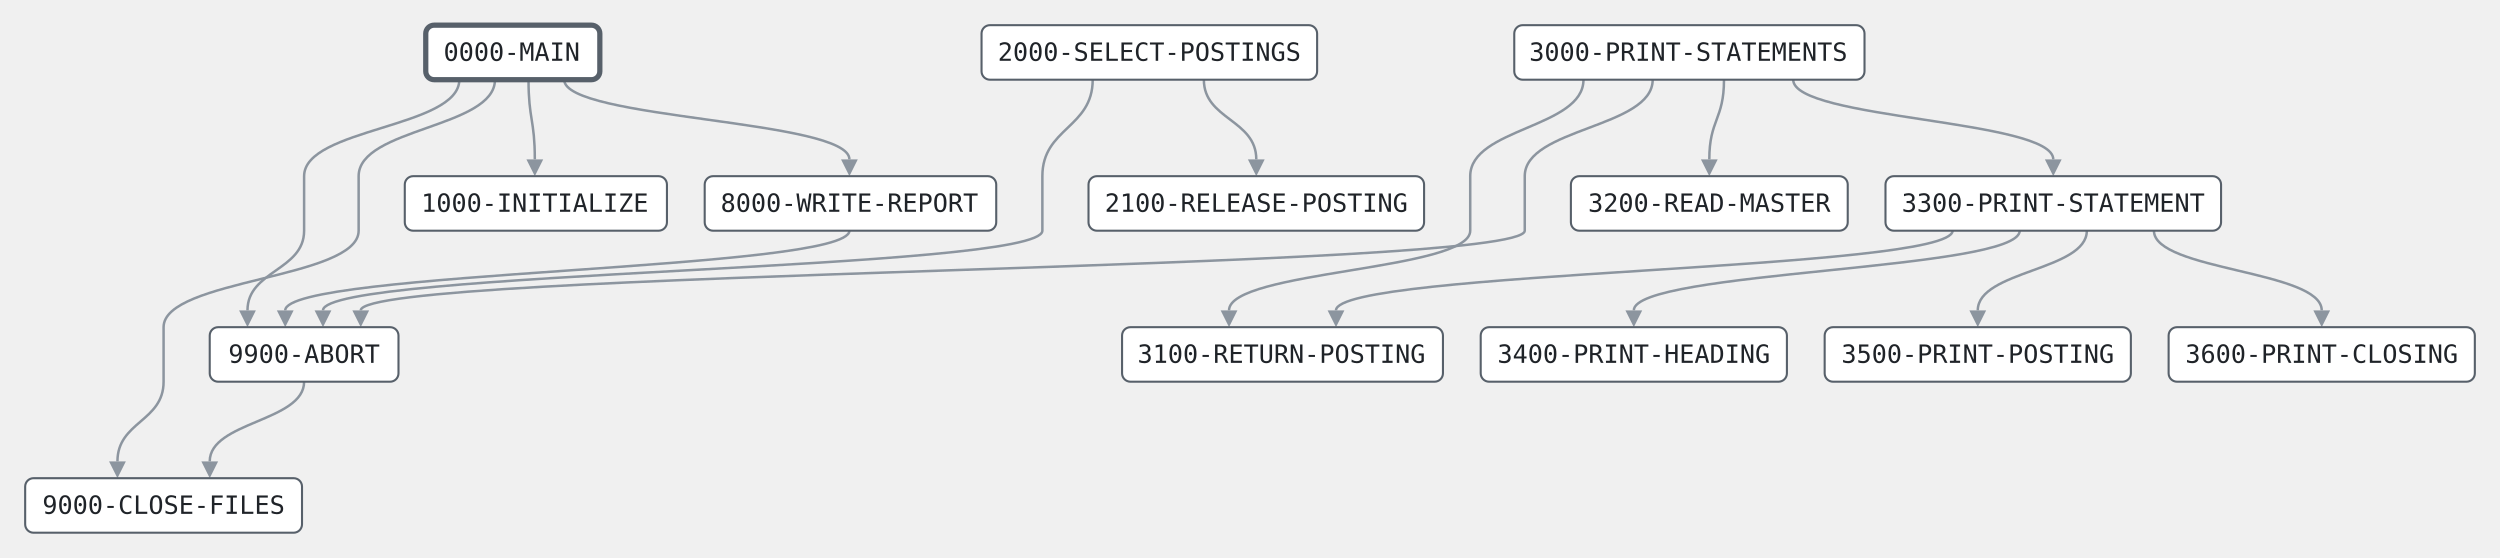
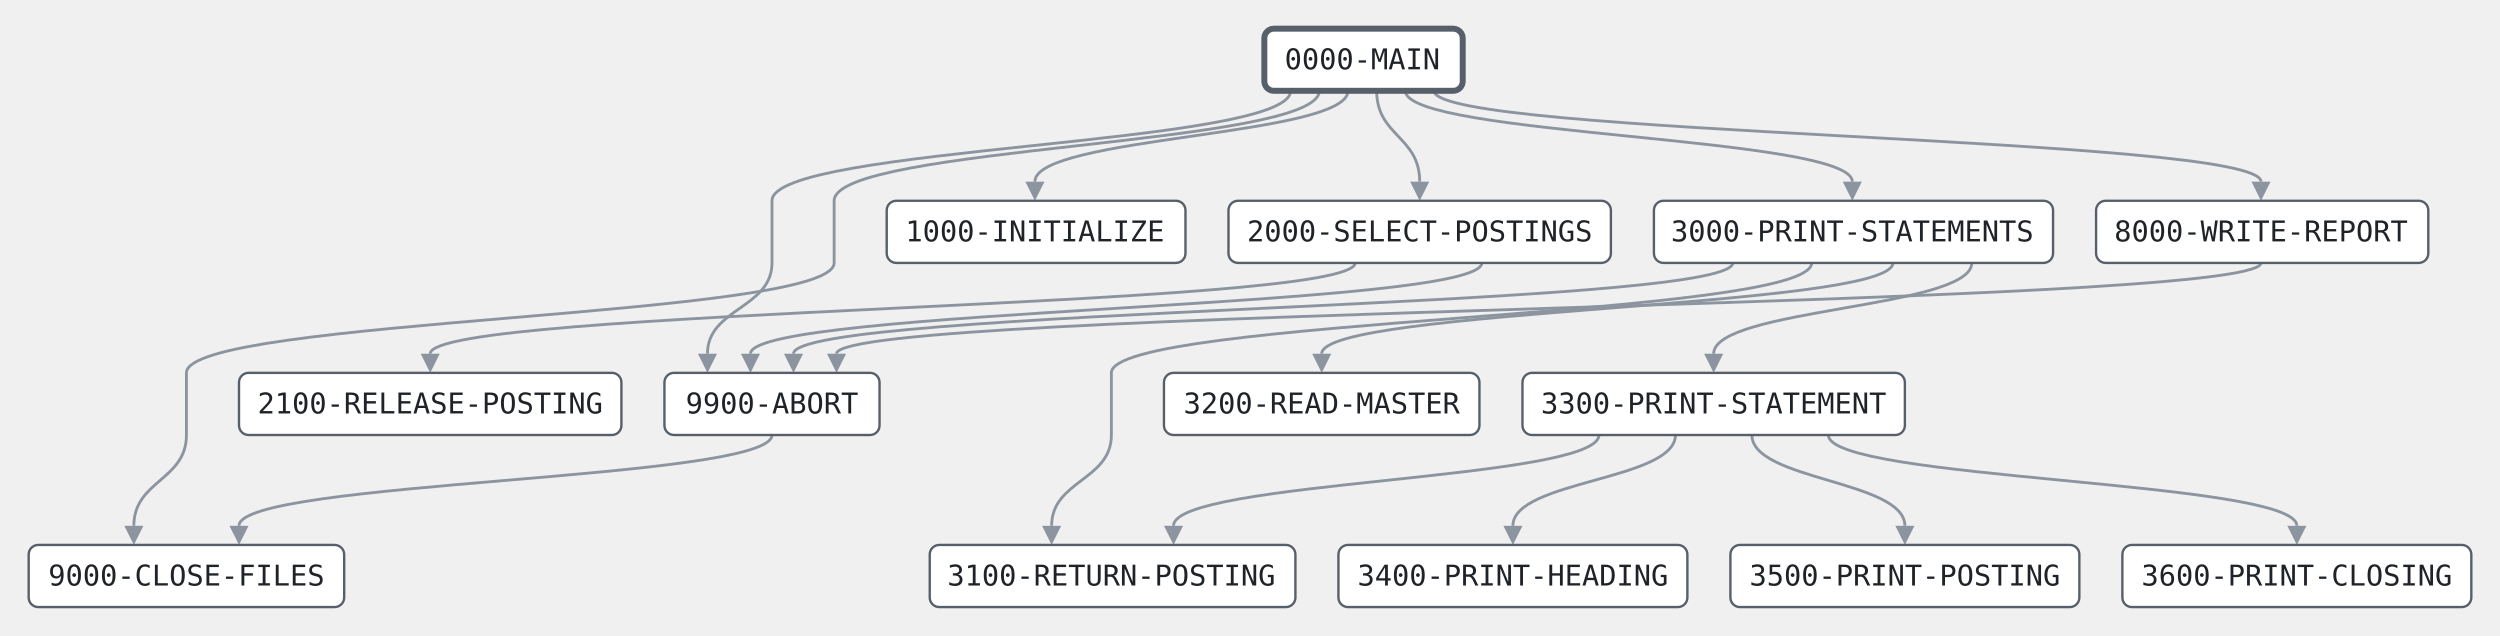
- <svg xmlns="http://www.w3.org/2000/svg" width="1192" height="266" viewBox="0 0 1192 266" font-family="ui-monospace, SFMono-Regular, Menlo, Consolas, monospace" font-size="12">
+ <svg xmlns="http://www.w3.org/2000/svg" width="1046" height="266" viewBox="0 0 1046 266" font-family="ui-monospace, SFMono-Regular, Menlo, Consolas, monospace" font-size="12">
  <style>
.box { fill: #ffffff; stroke: #57606a; stroke-width: 1 }
.box.emphasis { stroke-width: 2.5 }
.label { fill: #1f2328 }
.edge { fill: none; stroke: #8c959f; stroke-width: 1.2 }
.edge.dashed { stroke-dasharray: 4 3 }
.head { fill: #8c959f }
@media (prefers-color-scheme: dark) {
  .box { fill: #161b22; stroke: #8b949e }
  .label { fill: #e6edf3 }
  .edge { stroke: #6e7681 }
  .head { fill: #6e7681 }
}
</style>
  <defs>
    <marker id="arrow" viewBox="0 0 8 8" refX="0" refY="4" markerUnits="userSpaceOnUse" markerWidth="8" markerHeight="8" orient="auto-start-reverse">
      <path class="head" d="M0,0 L8,4 L0,8 z" />
    </marker>
  </defs>
-   <path class="edge" d="M252,38 C252,57 255,57 255,76" marker-end="url(#arrow)" />
-   <path class="edge" d="M219,38 C219,61 145,61 145,84 L145,110 C145,129 118,129 118,148" marker-end="url(#arrow)" />
-   <path class="edge" d="M269,38 C269,57 405,57 405,76" marker-end="url(#arrow)" />
-   <path class="edge" d="M236,38 C236,61 171,61 171,84 L171,110 C171,133 78,133 78,156 L78,182 C78,201 56,201 56,220" marker-end="url(#arrow)" />
-   <path class="edge" d="M574,38 C574,57 599,57 599,76" marker-end="url(#arrow)" />
-   <path class="edge" d="M521,38 C521,61 497,61 497,84 L497,110 C497,129 154,129 154,148" marker-end="url(#arrow)" />
-   <path class="edge" d="M755,38 C755,61 701,61 701,84 L701,110 C701,129 586,129 586,148" marker-end="url(#arrow)" />
-   <path class="edge" d="M822,38 C822,57 815,57 815,76" marker-end="url(#arrow)" />
-   <path class="edge" d="M788,38 C788,61 727,61 727,84 L727,110 C727,129 172,129 172,148" marker-end="url(#arrow)" />
-   <path class="edge" d="M855,38 C855,57 979,57 979,76" marker-end="url(#arrow)" />
-   <path class="edge" d="M963,110 C963,129 779,129 779,148" marker-end="url(#arrow)" />
-   <path class="edge" d="M995,110 C995,129 943,129 943,148" marker-end="url(#arrow)" />
-   <path class="edge" d="M931,110 C931,129 637,129 637,148" marker-end="url(#arrow)" />
-   <path class="edge" d="M1027,110 C1027,129 1107,129 1107,148" marker-end="url(#arrow)" />
-   <path class="edge" d="M405,110 C405,129 136,129 136,148" marker-end="url(#arrow)" />
-   <path class="edge" d="M145,182 C145,201 100,201 100,220" marker-end="url(#arrow)" />
+   <path class="edge" d="M564,38 C564,57 433,57 433,76" marker-end="url(#arrow)" />
+   <path class="edge" d="M576,38 C576,57 594,57 594,76" marker-end="url(#arrow)" />
+   <path class="edge" d="M588,38 C588,57 775,57 775,76" marker-end="url(#arrow)" />
+   <path class="edge" d="M540,38 C540,61 323,61 323,84 L323,110 C323,129 296,129 296,148" marker-end="url(#arrow)" />
+   <path class="edge" d="M600,38 C600,57 946,57 946,76" marker-end="url(#arrow)" />
+   <path class="edge" d="M552,38 C552,61 349,61 349,84 L349,110 C349,133 78,133 78,156 L78,182 C78,201 56,201 56,220" marker-end="url(#arrow)" />
+   <path class="edge" d="M567,110 C567,129 180,129 180,148" marker-end="url(#arrow)" />
+   <path class="edge" d="M620,110 C620,129 314,129 314,148" marker-end="url(#arrow)" />
+   <path class="edge" d="M758,110 C758,133 465,133 465,156 L465,182 C465,201 440,201 440,220" marker-end="url(#arrow)" />
+   <path class="edge" d="M792,110 C792,129 553,129 553,148" marker-end="url(#arrow)" />
+   <path class="edge" d="M725,110 C725,129 332,129 332,148" marker-end="url(#arrow)" />
+   <path class="edge" d="M825,110 C825,129 717,129 717,148" marker-end="url(#arrow)" />
+   <path class="edge" d="M701,182 C701,201 633,201 633,220" marker-end="url(#arrow)" />
+   <path class="edge" d="M733,182 C733,201 797,201 797,220" marker-end="url(#arrow)" />
+   <path class="edge" d="M669,182 C669,201 491,201 491,220" marker-end="url(#arrow)" />
+   <path class="edge" d="M765,182 C765,201 961,201 961,220" marker-end="url(#arrow)" />
+   <path class="edge" d="M946,110 C946,129 350,129 350,148" marker-end="url(#arrow)" />
+   <path class="edge" d="M323,182 C323,201 100,201 100,220" marker-end="url(#arrow)" />
  <a href="../../../pangaea/programs/STMTPRT.cbl#L229">
-     <rect class="box emphasis" x="203" y="12" width="83" height="26" rx="4" />
-     <text class="label" x="244" y="29" text-anchor="middle">0000-MAIN</text>
+     <rect class="box emphasis" x="529" y="12" width="83" height="26" rx="4" />
+     <text class="label" x="570" y="29" text-anchor="middle">0000-MAIN</text>
  </a>
  <a href="../../../pangaea/programs/STMTPRT.cbl#L247">
-     <rect class="box" x="193" y="84" width="125" height="26" rx="4" />
-     <text class="label" x="255" y="101" text-anchor="middle">1000-INITIALIZE</text>
+     <rect class="box" x="371" y="84" width="125" height="26" rx="4" />
+     <text class="label" x="433" y="101" text-anchor="middle">1000-INITIALIZE</text>
  </a>
  <a href="../../../pangaea/programs/STMTPRT.cbl#L270">
-     <rect class="box" x="468" y="12" width="160" height="26" rx="4" />
-     <text class="label" x="548" y="29" text-anchor="middle">2000-SELECT-POSTINGS</text>
+     <rect class="box" x="514" y="84" width="160" height="26" rx="4" />
+     <text class="label" x="594" y="101" text-anchor="middle">2000-SELECT-POSTINGS</text>
  </a>
  <a href="../../../pangaea/programs/STMTPRT.cbl#L289">
-     <rect class="box" x="519" y="84" width="160" height="26" rx="4" />
-     <text class="label" x="599" y="101" text-anchor="middle">2100-RELEASE-POSTING</text>
+     <rect class="box" x="100" y="156" width="160" height="26" rx="4" />
+     <text class="label" x="180" y="173" text-anchor="middle">2100-RELEASE-POSTING</text>
  </a>
  <a href="../../../pangaea/programs/STMTPRT.cbl#L303">
-     <rect class="box" x="722" y="12" width="167" height="26" rx="4" />
-     <text class="label" x="805" y="29" text-anchor="middle">3000-PRINT-STATEMENTS</text>
+     <rect class="box" x="692" y="84" width="167" height="26" rx="4" />
+     <text class="label" x="775" y="101" text-anchor="middle">3000-PRINT-STATEMENTS</text>
  </a>
  <a href="../../../pangaea/programs/STMTPRT.cbl#L320">
-     <rect class="box" x="535" y="156" width="153" height="26" rx="4" />
-     <text class="label" x="611" y="173" text-anchor="middle">3100-RETURN-POSTING</text>
+     <rect class="box" x="389" y="228" width="153" height="26" rx="4" />
+     <text class="label" x="465" y="245" text-anchor="middle">3100-RETURN-POSTING</text>
  </a>
  <a href="../../../pangaea/programs/STMTPRT.cbl#L330">
-     <rect class="box" x="749" y="84" width="132" height="26" rx="4" />
-     <text class="label" x="815" y="101" text-anchor="middle">3200-READ-MASTER</text>
+     <rect class="box" x="487" y="156" width="132" height="26" rx="4" />
+     <text class="label" x="553" y="173" text-anchor="middle">3200-READ-MASTER</text>
  </a>
  <a href="../../../pangaea/programs/STMTPRT.cbl#L340">
-     <rect class="box" x="899" y="84" width="160" height="26" rx="4" />
-     <text class="label" x="979" y="101" text-anchor="middle">3300-PRINT-STATEMENT</text>
+     <rect class="box" x="637" y="156" width="160" height="26" rx="4" />
+     <text class="label" x="717" y="173" text-anchor="middle">3300-PRINT-STATEMENT</text>
  </a>
  <a href="../../../pangaea/programs/STMTPRT.cbl#L360">
-     <rect class="box" x="706" y="156" width="146" height="26" rx="4" />
-     <text class="label" x="779" y="173" text-anchor="middle">3400-PRINT-HEADING</text>
+     <rect class="box" x="560" y="228" width="146" height="26" rx="4" />
+     <text class="label" x="633" y="245" text-anchor="middle">3400-PRINT-HEADING</text>
  </a>
  <a href="../../../pangaea/programs/STMTPRT.cbl#L389">
-     <rect class="box" x="870" y="156" width="146" height="26" rx="4" />
-     <text class="label" x="943" y="173" text-anchor="middle">3500-PRINT-POSTING</text>
+     <rect class="box" x="724" y="228" width="146" height="26" rx="4" />
+     <text class="label" x="797" y="245" text-anchor="middle">3500-PRINT-POSTING</text>
  </a>
  <a href="../../../pangaea/programs/STMTPRT.cbl#L414">
-     <rect class="box" x="1034" y="156" width="146" height="26" rx="4" />
-     <text class="label" x="1107" y="173" text-anchor="middle">3600-PRINT-CLOSING</text>
+     <rect class="box" x="888" y="228" width="146" height="26" rx="4" />
+     <text class="label" x="961" y="245" text-anchor="middle">3600-PRINT-CLOSING</text>
  </a>
  <a href="../../../pangaea/programs/STMTPRT.cbl#L428">
-     <rect class="box" x="336" y="84" width="139" height="26" rx="4" />
-     <text class="label" x="405" y="101" text-anchor="middle">8000-WRITE-REPORT</text>
+     <rect class="box" x="877" y="84" width="139" height="26" rx="4" />
+     <text class="label" x="946" y="101" text-anchor="middle">8000-WRITE-REPORT</text>
  </a>
  <a href="../../../pangaea/programs/STMTPRT.cbl#L467">
    <rect class="box" x="12" y="228" width="132" height="26" rx="4" />
    <text class="label" x="78" y="245" text-anchor="middle">9000-CLOSE-FILES</text>
  </a>
  <a href="../../../pangaea/programs/STMTPRT.cbl#L471">
-     <rect class="box" x="100" y="156" width="90" height="26" rx="4" />
-     <text class="label" x="145" y="173" text-anchor="middle">9900-ABORT</text>
+     <rect class="box" x="278" y="156" width="90" height="26" rx="4" />
+     <text class="label" x="323" y="173" text-anchor="middle">9900-ABORT</text>
  </a>
</svg>
